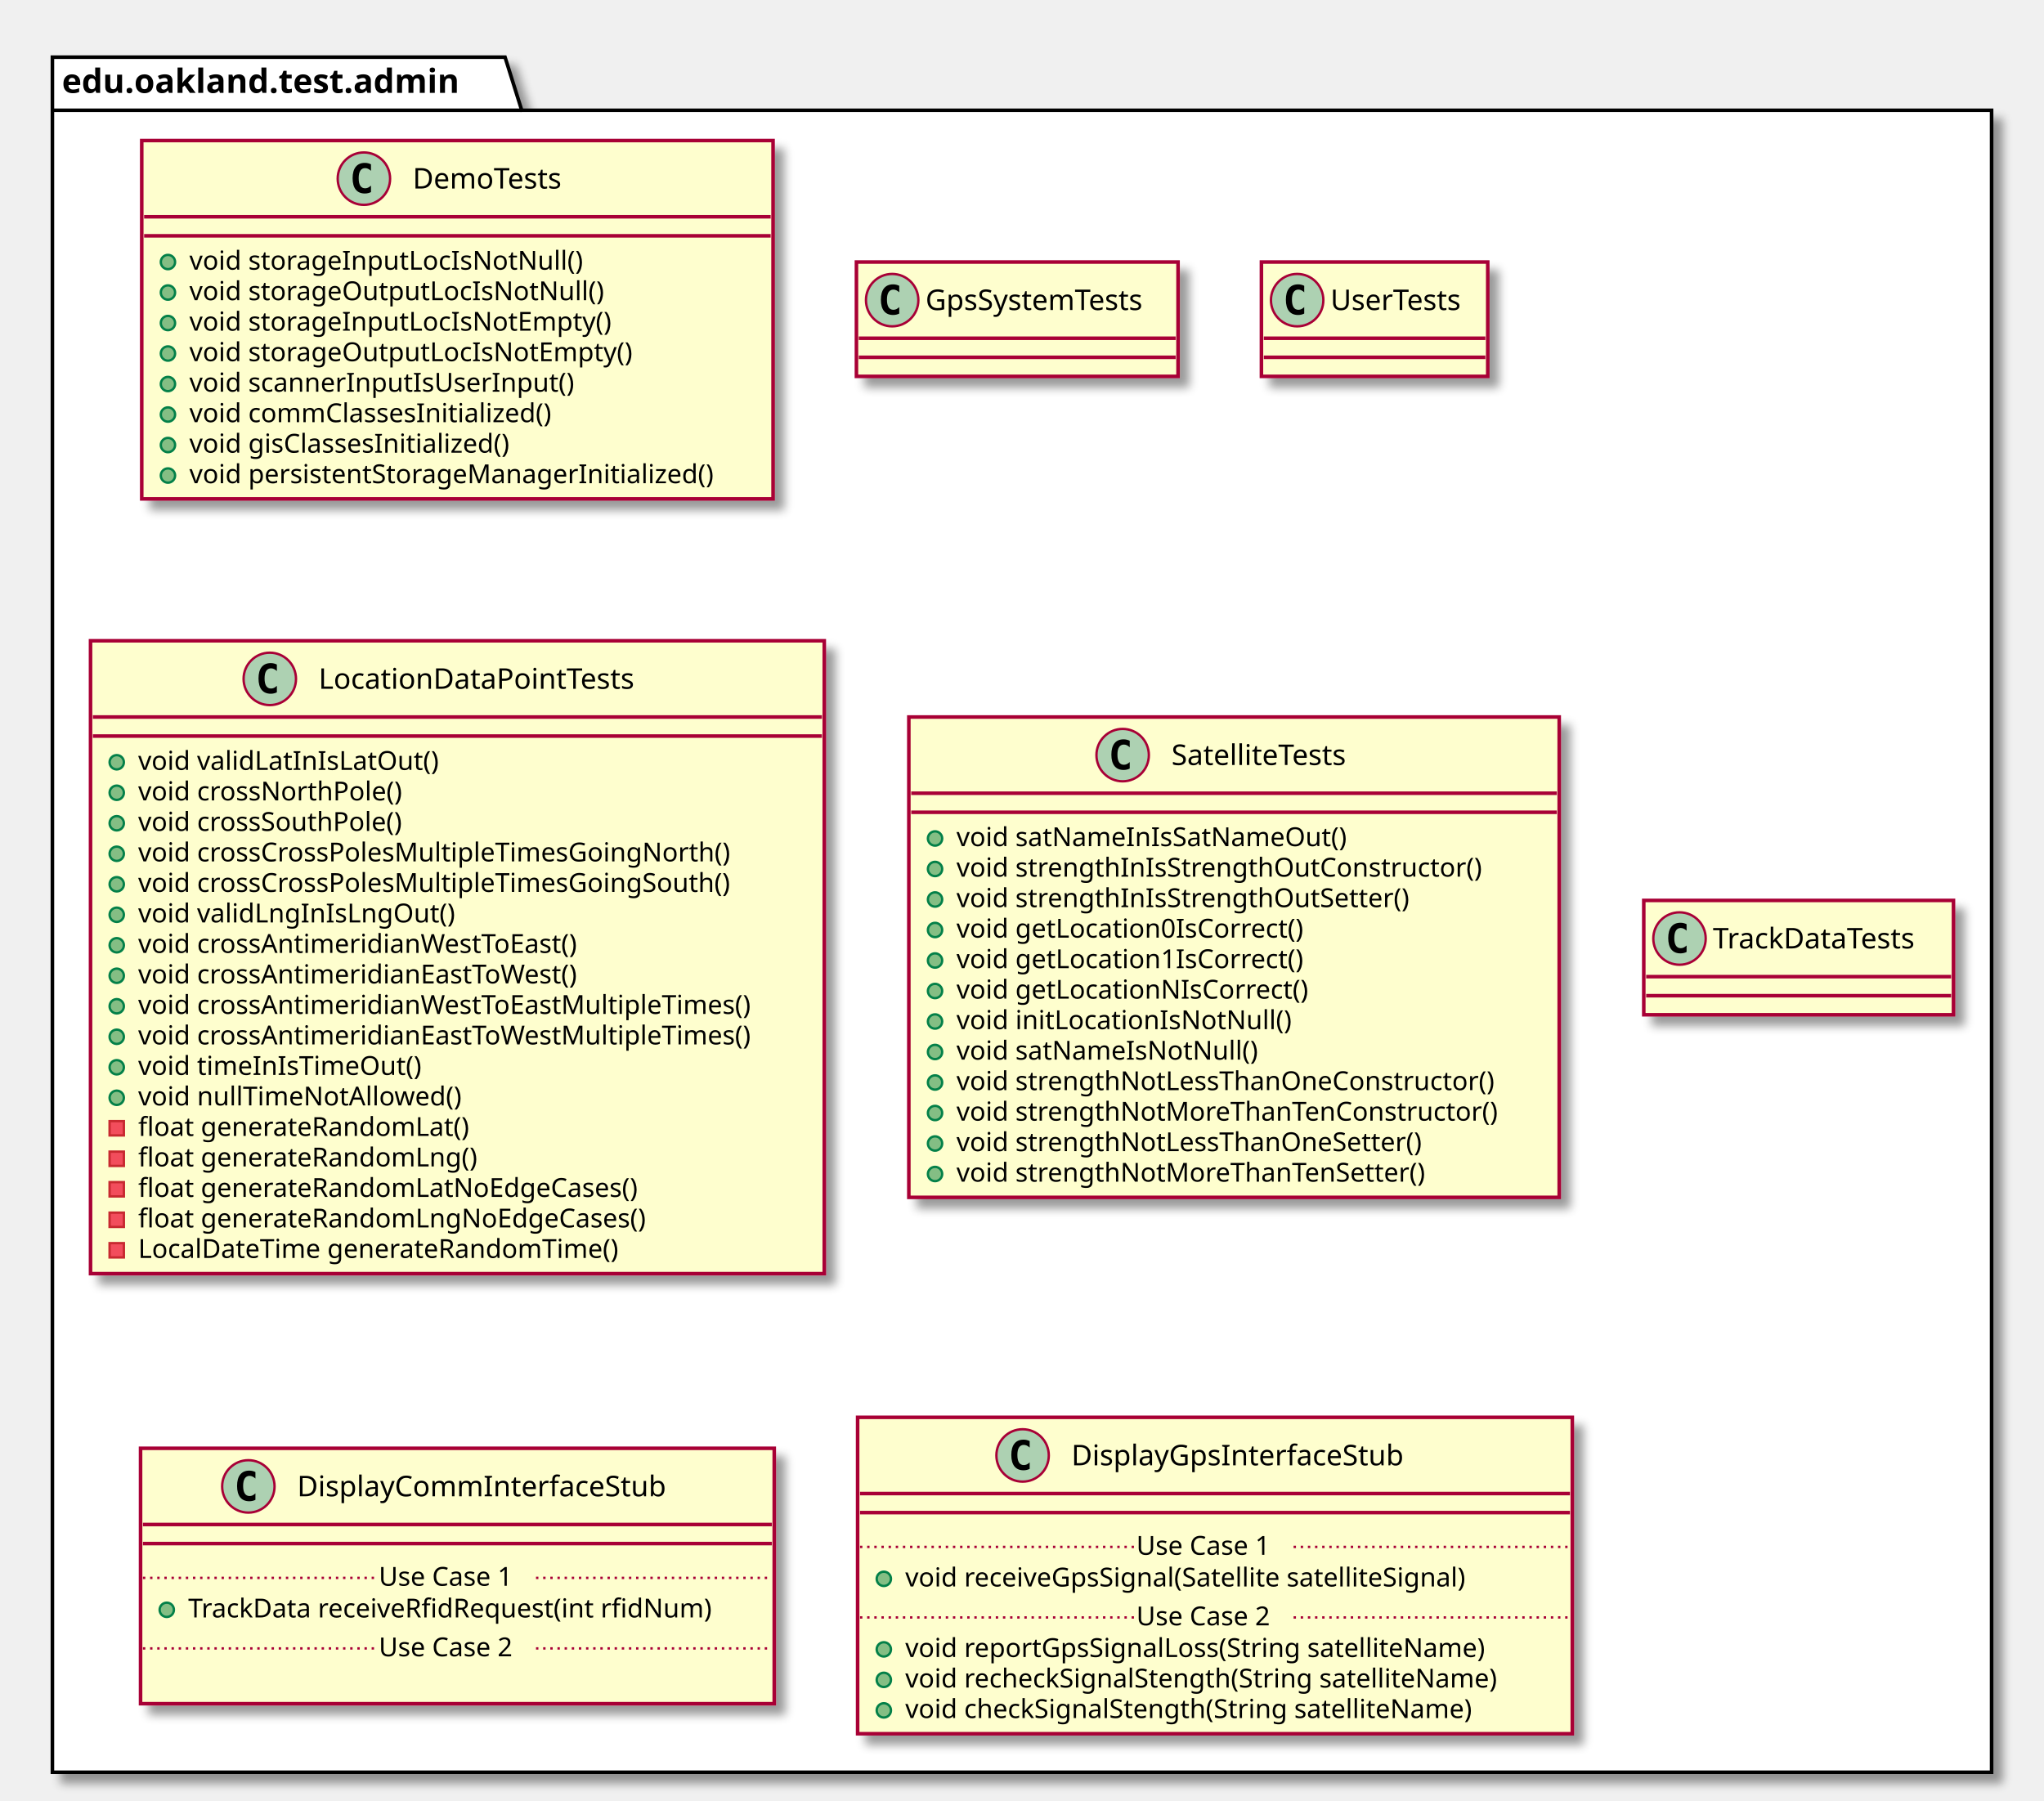
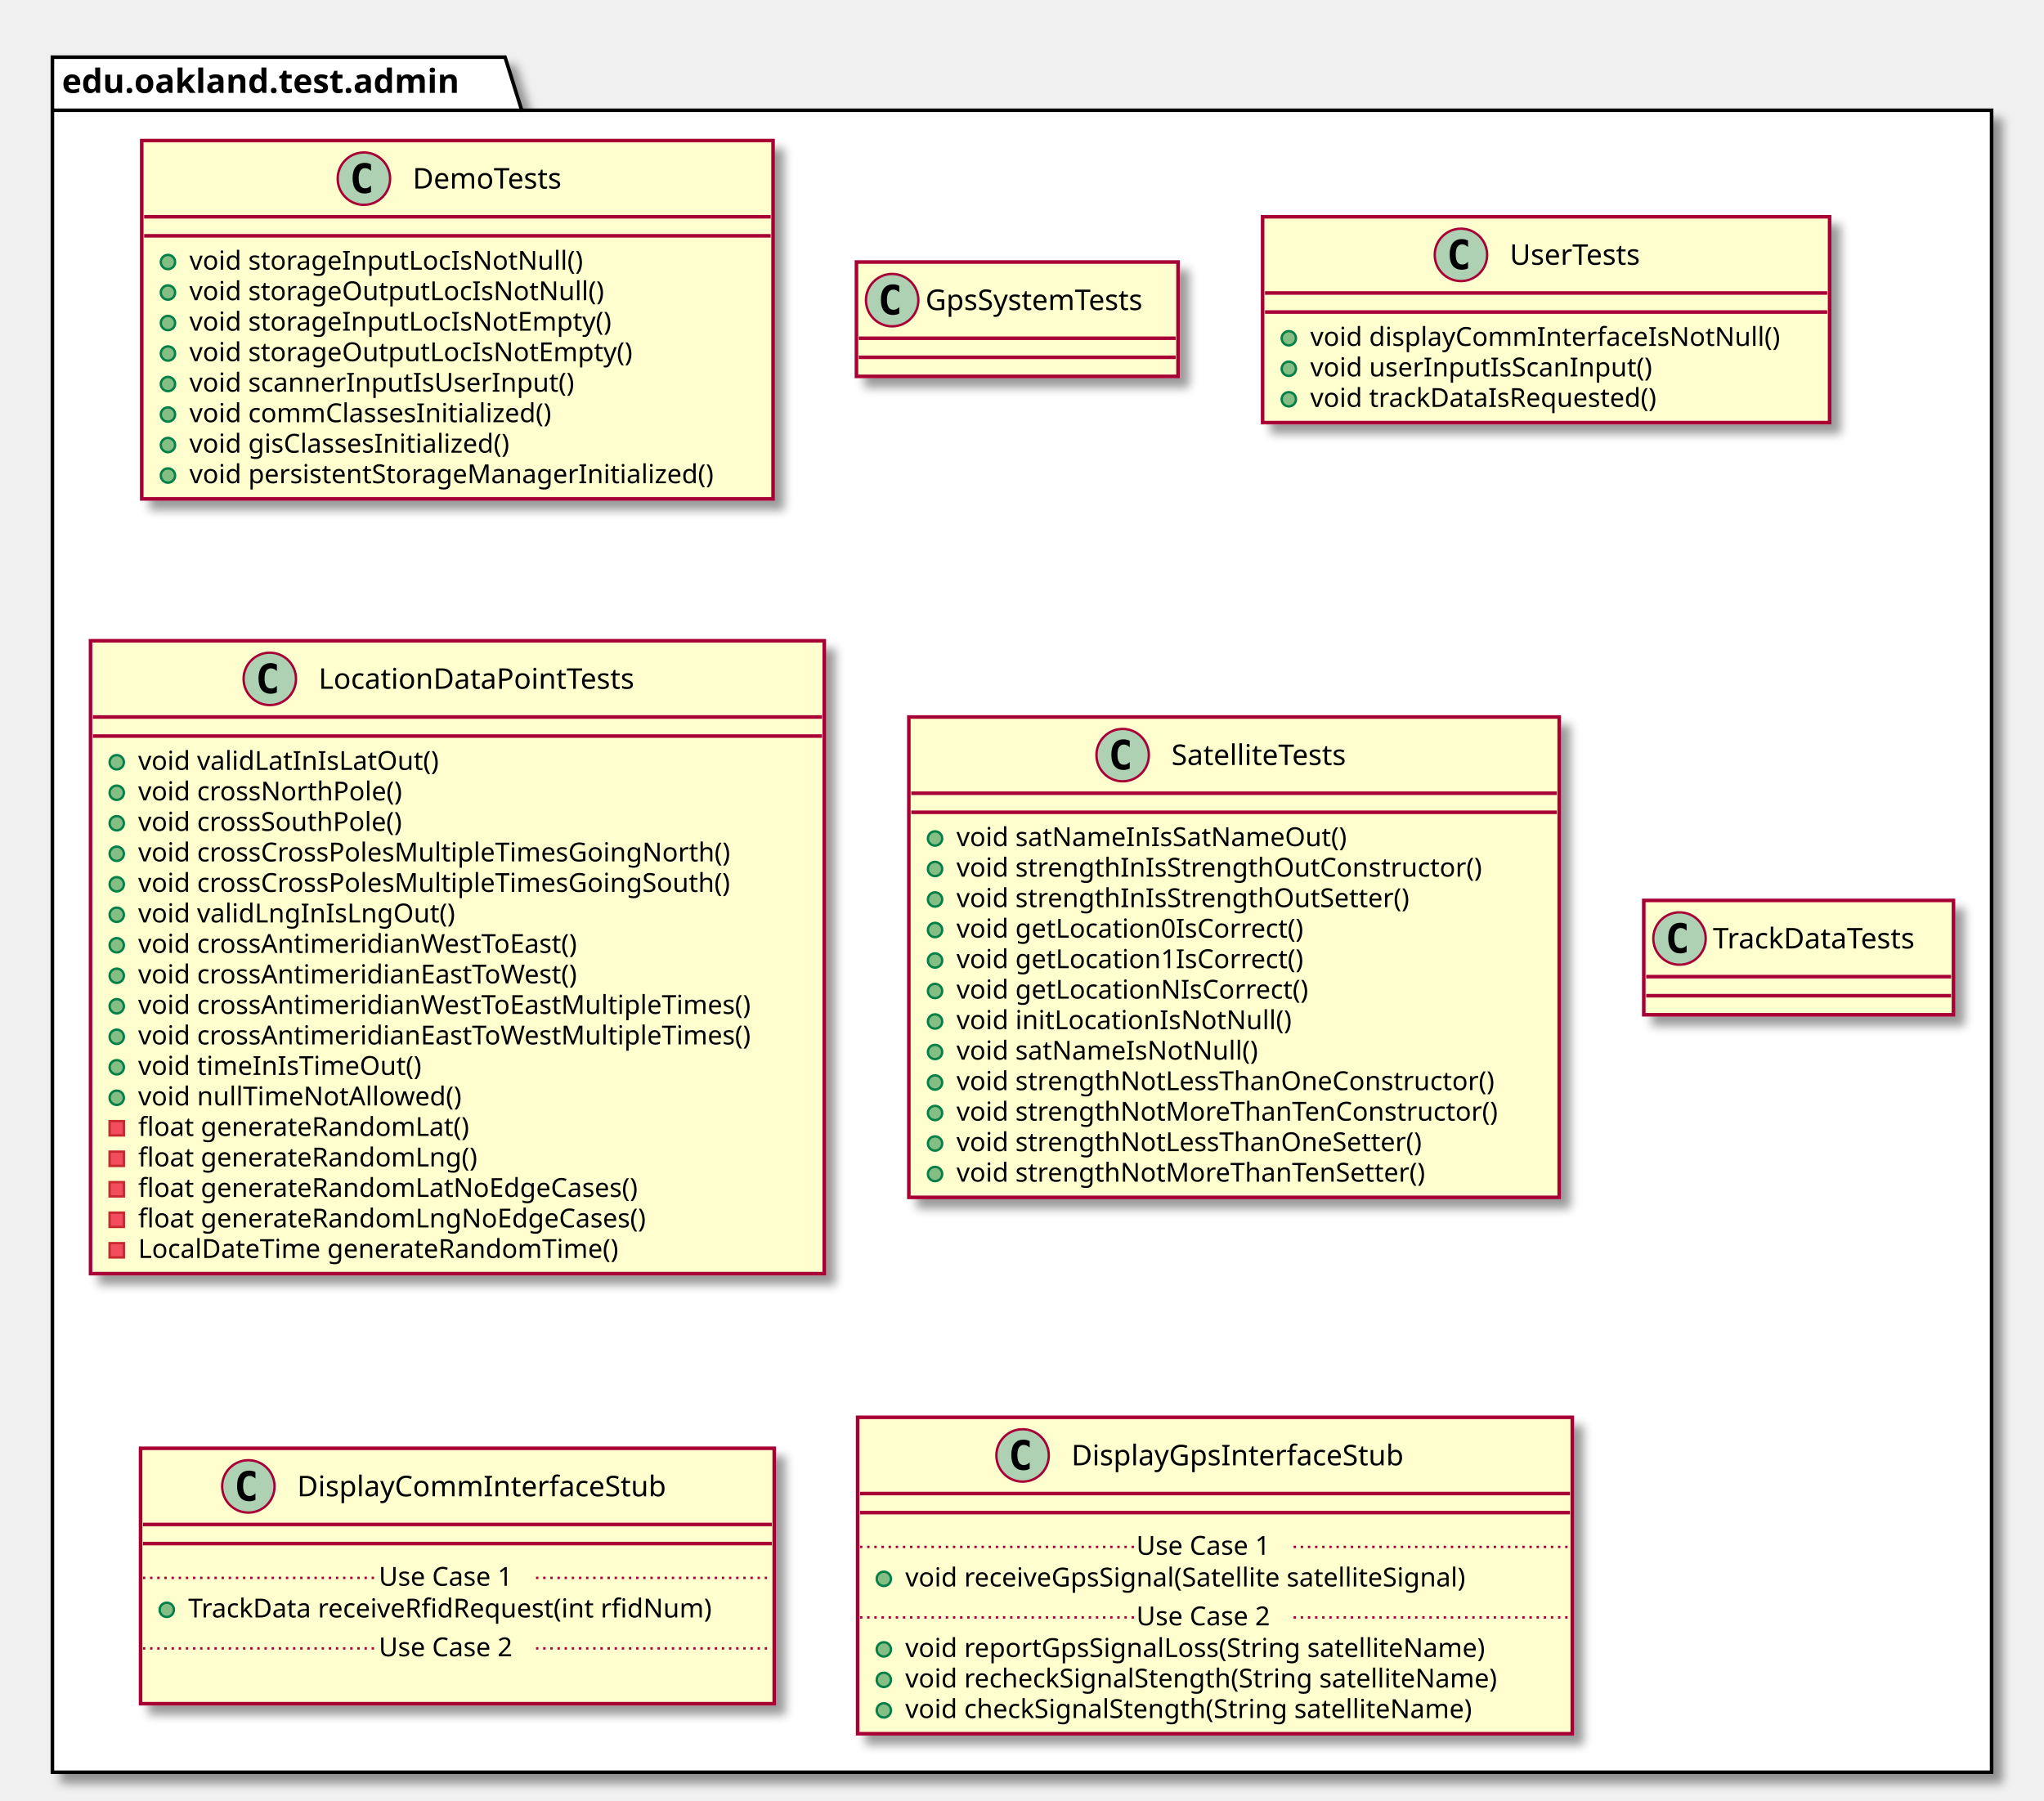
<svg xmlns="http://www.w3.org/2000/svg" contentScriptType="application/ecmascript" contentStyleType="text/css" height="756px" preserveAspectRatio="none" style="width:858px;height:756px;" version="1.1" viewBox="0 0 858 756" width="858px" zoomAndPan="magnify">
  <defs>
-     <filter height="300%" id="f1fs8yv5ivacue" width="300%" x="-1" y="-1">
+     <filter height="300%" id="fnltlnio8qq7o" width="300%" x="-1" y="-1">
      <feGaussianBlur result="blurOut" stdDeviation="2.0" />
      <feColorMatrix in="blurOut" result="blurOut2" type="matrix" values="0 0 0 0 0 0 0 0 0 0 0 0 0 0 0 0 0 0 .4 0" />
      <feOffset dx="4.0" dy="4.0" in="blurOut2" result="blurOut3" />
      <feBlend in="SourceGraphic" in2="blurOut3" mode="normal" />
    </filter>
  </defs>
  <g>
-     <polygon fill="#FFFFFF" filter="url(#f1fs8yv5ivacue)" points="22,24,212,24,219,46.297,836,46.297,836,744,22,744,22,24" style="stroke: #000000; stroke-width: 1.5;" />
+     <polygon fill="#FFFFFF" filter="url(#fnltlnio8qq7o)" points="22,24,212,24,219,46.297,836,46.297,836,744,22,744,22,24" style="stroke: #000000; stroke-width: 1.5;" />
    <line style="stroke: #000000; stroke-width: 1.5;" x1="22" x2="219" y1="46.297" y2="46.297" />
    <text fill="#000000" font-family="sans-serif" font-size="14" font-weight="bold" lengthAdjust="spacingAndGlyphs" textLength="184" x="26" y="38.995">edu.oakland.test.admin</text>
-     <rect fill="#FEFECE" filter="url(#f1fs8yv5ivacue)" height="150.438" id="DemoTests" style="stroke: #A80036; stroke-width: 1.5;" width="265" x="59.5" y="59" />
+     <rect fill="#FEFECE" filter="url(#fnltlnio8qq7o)" height="150.438" id="DemoTests" style="stroke: #A80036; stroke-width: 1.5;" width="265" x="59.5" y="59" />
    <ellipse cx="152.75" cy="75" fill="#ADD1B2" rx="11" ry="11" style="stroke: #A80036; stroke-width: 1.0;" />
    <path d="M155.719,80.641 Q155.141,80.938 154.5,81.078 Q153.859,81.234 153.156,81.234 Q150.656,81.234 149.328,79.594 Q148.016,77.938 148.016,74.812 Q148.016,71.688 149.328,70.031 Q150.656,68.375 153.156,68.375 Q153.859,68.375 154.5,68.531 Q155.156,68.688 155.719,68.984 L155.719,71.703 Q155.094,71.125 154.5,70.859 Q153.906,70.578 153.281,70.578 Q151.938,70.578 151.25,71.656 Q150.562,72.719 150.562,74.812 Q150.562,76.906 151.25,77.984 Q151.938,79.047 153.281,79.047 Q153.906,79.047 154.5,78.781 Q155.094,78.5 155.719,77.922 L155.719,80.641 Z " />
    <text fill="#000000" font-family="sans-serif" font-size="12" lengthAdjust="spacingAndGlyphs" textLength="70" x="173.25" y="79.154">DemoTests</text>
    <line style="stroke: #A80036; stroke-width: 1.5;" x1="60.5" x2="323.5" y1="91" y2="91" />
    <line style="stroke: #A80036; stroke-width: 1.5;" x1="60.5" x2="323.5" y1="99" y2="99" />
    <ellipse cx="70.5" cy="110" fill="#84BE84" rx="3" ry="3" style="stroke: #038048; stroke-width: 1.0;" />
    <text fill="#000000" font-family="sans-serif" font-size="11" lengthAdjust="spacingAndGlyphs" textLength="176" x="79.5" y="113.21">void storageInputLocIsNotNull()</text>
    <ellipse cx="70.5" cy="122.805" fill="#84BE84" rx="3" ry="3" style="stroke: #038048; stroke-width: 1.0;" />
    <text fill="#000000" font-family="sans-serif" font-size="11" lengthAdjust="spacingAndGlyphs" textLength="186" x="79.5" y="126.015">void storageOutputLocIsNotNull()</text>
    <ellipse cx="70.5" cy="135.609" fill="#84BE84" rx="3" ry="3" style="stroke: #038048; stroke-width: 1.0;" />
    <text fill="#000000" font-family="sans-serif" font-size="11" lengthAdjust="spacingAndGlyphs" textLength="190" x="79.5" y="138.82">void storageInputLocIsNotEmpty()</text>
    <ellipse cx="70.5" cy="148.414" fill="#84BE84" rx="3" ry="3" style="stroke: #038048; stroke-width: 1.0;" />
    <text fill="#000000" font-family="sans-serif" font-size="11" lengthAdjust="spacingAndGlyphs" textLength="200" x="79.5" y="151.625">void storageOutputLocIsNotEmpty()</text>
    <ellipse cx="70.5" cy="161.219" fill="#84BE84" rx="3" ry="3" style="stroke: #038048; stroke-width: 1.0;" />
    <text fill="#000000" font-family="sans-serif" font-size="11" lengthAdjust="spacingAndGlyphs" textLength="174" x="79.5" y="164.429">void scannerInputIsUserInput()</text>
    <ellipse cx="70.5" cy="174.023" fill="#84BE84" rx="3" ry="3" style="stroke: #038048; stroke-width: 1.0;" />
    <text fill="#000000" font-family="sans-serif" font-size="11" lengthAdjust="spacingAndGlyphs" textLength="168" x="79.5" y="177.234">void commClassesInitialized()</text>
    <ellipse cx="70.5" cy="186.828" fill="#84BE84" rx="3" ry="3" style="stroke: #038048; stroke-width: 1.0;" />
    <text fill="#000000" font-family="sans-serif" font-size="11" lengthAdjust="spacingAndGlyphs" textLength="150" x="79.5" y="190.039">void gisClassesInitialized()</text>
    <ellipse cx="70.5" cy="199.633" fill="#84BE84" rx="3" ry="3" style="stroke: #038048; stroke-width: 1.0;" />
    <text fill="#000000" font-family="sans-serif" font-size="11" lengthAdjust="spacingAndGlyphs" textLength="239" x="79.5" y="202.843">void persistentStorageManagerInitialized()</text>
-     <rect fill="#FEFECE" filter="url(#f1fs8yv5ivacue)" height="48" id="GpsSystemTests" style="stroke: #A80036; stroke-width: 1.5;" width="135" x="359.5" y="110" />
+     <rect fill="#FEFECE" filter="url(#fnltlnio8qq7o)" height="48" id="GpsSystemTests" style="stroke: #A80036; stroke-width: 1.5;" width="135" x="359.5" y="110" />
    <ellipse cx="374.5" cy="126" fill="#ADD1B2" rx="11" ry="11" style="stroke: #A80036; stroke-width: 1.0;" />
    <path d="M377.469,131.641 Q376.891,131.938 376.25,132.078 Q375.609,132.234 374.906,132.234 Q372.406,132.234 371.078,130.594 Q369.766,128.938 369.766,125.812 Q369.766,122.688 371.078,121.031 Q372.406,119.375 374.906,119.375 Q375.609,119.375 376.25,119.531 Q376.906,119.688 377.469,119.984 L377.469,122.703 Q376.844,122.125 376.25,121.859 Q375.656,121.578 375.031,121.578 Q373.688,121.578 373,122.656 Q372.312,123.719 372.312,125.812 Q372.312,127.906 373,128.984 Q373.688,130.047 375.031,130.047 Q375.656,130.047 376.25,129.781 Q376.844,129.5 377.469,128.922 L377.469,131.641 Z " />
    <text fill="#000000" font-family="sans-serif" font-size="12" lengthAdjust="spacingAndGlyphs" textLength="103" x="388.5" y="130.154">GpsSystemTests</text>
    <line style="stroke: #A80036; stroke-width: 1.5;" x1="360.5" x2="493.5" y1="142" y2="142" />
    <line style="stroke: #A80036; stroke-width: 1.5;" x1="360.5" x2="493.5" y1="150" y2="150" />
-     <rect fill="#FEFECE" filter="url(#f1fs8yv5ivacue)" height="48" id="UserTests" style="stroke: #A80036; stroke-width: 1.5;" width="95" x="529.5" y="110" />
-     <ellipse cx="544.5" cy="126" fill="#ADD1B2" rx="11" ry="11" style="stroke: #A80036; stroke-width: 1.0;" />
-     <path d="M547.469,131.641 Q546.891,131.938 546.25,132.078 Q545.609,132.234 544.906,132.234 Q542.406,132.234 541.078,130.594 Q539.766,128.938 539.766,125.812 Q539.766,122.688 541.078,121.031 Q542.406,119.375 544.906,119.375 Q545.609,119.375 546.25,119.531 Q546.906,119.688 547.469,119.984 L547.469,122.703 Q546.844,122.125 546.25,121.859 Q545.656,121.578 545.031,121.578 Q543.688,121.578 543,122.656 Q542.312,123.719 542.312,125.812 Q542.312,127.906 543,128.984 Q543.688,130.047 545.031,130.047 Q545.656,130.047 546.25,129.781 Q546.844,129.5 547.469,128.922 L547.469,131.641 Z " />
-     <text fill="#000000" font-family="sans-serif" font-size="12" lengthAdjust="spacingAndGlyphs" textLength="63" x="558.5" y="130.154">UserTests</text>
-     <line style="stroke: #A80036; stroke-width: 1.5;" x1="530.5" x2="623.5" y1="142" y2="142" />
-     <line style="stroke: #A80036; stroke-width: 1.5;" x1="530.5" x2="623.5" y1="150" y2="150" />
-     <rect fill="#FEFECE" filter="url(#f1fs8yv5ivacue)" height="265.68" id="LocationDataPointTests" style="stroke: #A80036; stroke-width: 1.5;" width="308" x="38" y="269" />
+     <rect fill="#FEFECE" filter="url(#fnltlnio8qq7o)" height="86.414" id="UserTests" style="stroke: #A80036; stroke-width: 1.5;" width="238" x="530" y="91" />
+     <ellipse cx="613.25" cy="107" fill="#ADD1B2" rx="11" ry="11" style="stroke: #A80036; stroke-width: 1.0;" />
+     <path d="M616.219,112.641 Q615.641,112.938 615,113.078 Q614.359,113.234 613.656,113.234 Q611.156,113.234 609.828,111.594 Q608.516,109.938 608.516,106.812 Q608.516,103.688 609.828,102.031 Q611.156,100.375 613.656,100.375 Q614.359,100.375 615,100.531 Q615.656,100.688 616.219,100.984 L616.219,103.703 Q615.594,103.125 615,102.859 Q614.406,102.578 613.781,102.578 Q612.438,102.578 611.75,103.656 Q611.062,104.719 611.062,106.812 Q611.062,108.906 611.75,109.984 Q612.438,111.047 613.781,111.047 Q614.406,111.047 615,110.781 Q615.594,110.5 616.219,109.922 L616.219,112.641 Z " />
+     <text fill="#000000" font-family="sans-serif" font-size="12" lengthAdjust="spacingAndGlyphs" textLength="63" x="633.75" y="111.154">UserTests</text>
+     <line style="stroke: #A80036; stroke-width: 1.5;" x1="531" x2="767" y1="123" y2="123" />
+     <line style="stroke: #A80036; stroke-width: 1.5;" x1="531" x2="767" y1="131" y2="131" />
+     <ellipse cx="541" cy="142" fill="#84BE84" rx="3" ry="3" style="stroke: #038048; stroke-width: 1.0;" />
+     <text fill="#000000" font-family="sans-serif" font-size="11" lengthAdjust="spacingAndGlyphs" textLength="212" x="550" y="145.21">void displayCommInterfaceIsNotNull()</text>
+     <ellipse cx="541" cy="154.805" fill="#84BE84" rx="3" ry="3" style="stroke: #038048; stroke-width: 1.0;" />
+     <text fill="#000000" font-family="sans-serif" font-size="11" lengthAdjust="spacingAndGlyphs" textLength="155" x="550" y="158.015">void userInputIsScanInput()</text>
+     <ellipse cx="541" cy="167.609" fill="#84BE84" rx="3" ry="3" style="stroke: #038048; stroke-width: 1.0;" />
+     <text fill="#000000" font-family="sans-serif" font-size="11" lengthAdjust="spacingAndGlyphs" textLength="159" x="550" y="170.82">void trackDataIsRequested()</text>
+     <rect fill="#FEFECE" filter="url(#fnltlnio8qq7o)" height="265.68" id="LocationDataPointTests" style="stroke: #A80036; stroke-width: 1.5;" width="308" x="38" y="269" />
    <ellipse cx="113.25" cy="285" fill="#ADD1B2" rx="11" ry="11" style="stroke: #A80036; stroke-width: 1.0;" />
    <path d="M116.219,290.641 Q115.641,290.938 115,291.078 Q114.359,291.234 113.656,291.234 Q111.156,291.234 109.828,289.594 Q108.516,287.938 108.516,284.812 Q108.516,281.688 109.828,280.031 Q111.156,278.375 113.656,278.375 Q114.359,278.375 115,278.531 Q115.656,278.688 116.219,278.984 L116.219,281.703 Q115.594,281.125 115,280.859 Q114.406,280.578 113.781,280.578 Q112.438,280.578 111.75,281.656 Q111.062,282.719 111.062,284.812 Q111.062,286.906 111.75,287.984 Q112.438,289.047 113.781,289.047 Q114.406,289.047 115,288.781 Q115.594,288.5 116.219,287.922 L116.219,290.641 Z " />
    <text fill="#000000" font-family="sans-serif" font-size="12" lengthAdjust="spacingAndGlyphs" textLength="149" x="133.75" y="289.154">LocationDataPointTests</text>
    <line style="stroke: #A80036; stroke-width: 1.5;" x1="39" x2="345" y1="301" y2="301" />
    <line style="stroke: #A80036; stroke-width: 1.5;" x1="39" x2="345" y1="309" y2="309" />
    <ellipse cx="49" cy="320" fill="#84BE84" rx="3" ry="3" style="stroke: #038048; stroke-width: 1.0;" />
    <text fill="#000000" font-family="sans-serif" font-size="11" lengthAdjust="spacingAndGlyphs" textLength="135" x="58" y="323.21">void validLatInIsLatOut()</text>
    <ellipse cx="49" cy="332.805" fill="#84BE84" rx="3" ry="3" style="stroke: #038048; stroke-width: 1.0;" />
    <text fill="#000000" font-family="sans-serif" font-size="11" lengthAdjust="spacingAndGlyphs" textLength="122" x="58" y="336.015">void crossNorthPole()</text>
    <ellipse cx="49" cy="345.609" fill="#84BE84" rx="3" ry="3" style="stroke: #038048; stroke-width: 1.0;" />
    <text fill="#000000" font-family="sans-serif" font-size="11" lengthAdjust="spacingAndGlyphs" textLength="124" x="58" y="348.82">void crossSouthPole()</text>
    <ellipse cx="49" cy="358.414" fill="#84BE84" rx="3" ry="3" style="stroke: #038048; stroke-width: 1.0;" />
    <text fill="#000000" font-family="sans-serif" font-size="11" lengthAdjust="spacingAndGlyphs" textLength="274" x="58" y="361.625">void crossCrossPolesMultipleTimesGoingNorth()</text>
    <ellipse cx="49" cy="371.219" fill="#84BE84" rx="3" ry="3" style="stroke: #038048; stroke-width: 1.0;" />
    <text fill="#000000" font-family="sans-serif" font-size="11" lengthAdjust="spacingAndGlyphs" textLength="276" x="58" y="374.429">void crossCrossPolesMultipleTimesGoingSouth()</text>
    <ellipse cx="49" cy="384.023" fill="#84BE84" rx="3" ry="3" style="stroke: #038048; stroke-width: 1.0;" />
    <text fill="#000000" font-family="sans-serif" font-size="11" lengthAdjust="spacingAndGlyphs" textLength="141" x="58" y="387.234">void validLngInIsLngOut()</text>
    <ellipse cx="49" cy="396.828" fill="#84BE84" rx="3" ry="3" style="stroke: #038048; stroke-width: 1.0;" />
    <text fill="#000000" font-family="sans-serif" font-size="11" lengthAdjust="spacingAndGlyphs" textLength="204" x="58" y="400.039">void crossAntimeridianWestToEast()</text>
    <ellipse cx="49" cy="409.633" fill="#84BE84" rx="3" ry="3" style="stroke: #038048; stroke-width: 1.0;" />
    <text fill="#000000" font-family="sans-serif" font-size="11" lengthAdjust="spacingAndGlyphs" textLength="204" x="58" y="412.843">void crossAntimeridianEastToWest()</text>
    <ellipse cx="49" cy="422.438" fill="#84BE84" rx="3" ry="3" style="stroke: #038048; stroke-width: 1.0;" />
    <text fill="#000000" font-family="sans-serif" font-size="11" lengthAdjust="spacingAndGlyphs" textLength="282" x="58" y="425.648">void crossAntimeridianWestToEastMultipleTimes()</text>
    <ellipse cx="49" cy="435.242" fill="#84BE84" rx="3" ry="3" style="stroke: #038048; stroke-width: 1.0;" />
    <text fill="#000000" font-family="sans-serif" font-size="11" lengthAdjust="spacingAndGlyphs" textLength="282" x="58" y="438.453">void crossAntimeridianEastToWestMultipleTimes()</text>
    <ellipse cx="49" cy="448.047" fill="#84BE84" rx="3" ry="3" style="stroke: #038048; stroke-width: 1.0;" />
    <text fill="#000000" font-family="sans-serif" font-size="11" lengthAdjust="spacingAndGlyphs" textLength="128" x="58" y="451.257">void timeInIsTimeOut()</text>
    <ellipse cx="49" cy="460.852" fill="#84BE84" rx="3" ry="3" style="stroke: #038048; stroke-width: 1.0;" />
    <text fill="#000000" font-family="sans-serif" font-size="11" lengthAdjust="spacingAndGlyphs" textLength="145" x="58" y="464.062">void nullTimeNotAllowed()</text>
    <rect fill="#F24D5C" height="6" style="stroke: #C82930; stroke-width: 1.0;" width="6" x="46" y="470.656" />
    <text fill="#000000" font-family="sans-serif" font-size="11" lengthAdjust="spacingAndGlyphs" textLength="151" x="58" y="476.867">float generateRandomLat()</text>
    <rect fill="#F24D5C" height="6" style="stroke: #C82930; stroke-width: 1.0;" width="6" x="46" y="483.461" />
    <text fill="#000000" font-family="sans-serif" font-size="11" lengthAdjust="spacingAndGlyphs" textLength="154" x="58" y="489.671">float generateRandomLng()</text>
    <rect fill="#F24D5C" height="6" style="stroke: #C82930; stroke-width: 1.0;" width="6" x="46" y="496.266" />
    <text fill="#000000" font-family="sans-serif" font-size="11" lengthAdjust="spacingAndGlyphs" textLength="230" x="58" y="502.476">float generateRandomLatNoEdgeCases()</text>
    <rect fill="#F24D5C" height="6" style="stroke: #C82930; stroke-width: 1.0;" width="6" x="46" y="509.07" />
    <text fill="#000000" font-family="sans-serif" font-size="11" lengthAdjust="spacingAndGlyphs" textLength="233" x="58" y="515.281">float generateRandomLngNoEdgeCases()</text>
    <rect fill="#F24D5C" height="6" style="stroke: #C82930; stroke-width: 1.0;" width="6" x="46" y="521.875" />
    <text fill="#000000" font-family="sans-serif" font-size="11" lengthAdjust="spacingAndGlyphs" textLength="220" x="58" y="528.085">LocalDateTime generateRandomTime()</text>
-     <rect fill="#FEFECE" filter="url(#f1fs8yv5ivacue)" height="201.656" id="SatelliteTests" style="stroke: #A80036; stroke-width: 1.5;" width="273" x="381.5" y="301" />
+     <rect fill="#FEFECE" filter="url(#fnltlnio8qq7o)" height="201.656" id="SatelliteTests" style="stroke: #A80036; stroke-width: 1.5;" width="273" x="381.5" y="301" />
    <ellipse cx="471.25" cy="317" fill="#ADD1B2" rx="11" ry="11" style="stroke: #A80036; stroke-width: 1.0;" />
    <path d="M474.219,322.641 Q473.641,322.938 473,323.078 Q472.359,323.234 471.656,323.234 Q469.156,323.234 467.828,321.594 Q466.516,319.938 466.516,316.812 Q466.516,313.688 467.828,312.031 Q469.156,310.375 471.656,310.375 Q472.359,310.375 473,310.531 Q473.656,310.688 474.219,310.984 L474.219,313.703 Q473.594,313.125 473,312.859 Q472.406,312.578 471.781,312.578 Q470.438,312.578 469.75,313.656 Q469.062,314.719 469.062,316.812 Q469.062,318.906 469.75,319.984 Q470.438,321.047 471.781,321.047 Q472.406,321.047 473,320.781 Q473.594,320.5 474.219,319.922 L474.219,322.641 Z " />
    <text fill="#000000" font-family="sans-serif" font-size="12" lengthAdjust="spacingAndGlyphs" textLength="85" x="491.75" y="321.154">SatelliteTests</text>
    <line style="stroke: #A80036; stroke-width: 1.5;" x1="382.5" x2="653.5" y1="333" y2="333" />
    <line style="stroke: #A80036; stroke-width: 1.5;" x1="382.5" x2="653.5" y1="341" y2="341" />
    <ellipse cx="392.5" cy="352" fill="#84BE84" rx="3" ry="3" style="stroke: #038048; stroke-width: 1.0;" />
    <text fill="#000000" font-family="sans-serif" font-size="11" lengthAdjust="spacingAndGlyphs" textLength="178" x="401.5" y="355.21">void satNameInIsSatNameOut()</text>
    <ellipse cx="392.5" cy="364.805" fill="#84BE84" rx="3" ry="3" style="stroke: #038048; stroke-width: 1.0;" />
    <text fill="#000000" font-family="sans-serif" font-size="11" lengthAdjust="spacingAndGlyphs" textLength="239" x="401.5" y="368.015">void strengthInIsStrengthOutConstructor()</text>
    <ellipse cx="392.5" cy="377.609" fill="#84BE84" rx="3" ry="3" style="stroke: #038048; stroke-width: 1.0;" />
    <text fill="#000000" font-family="sans-serif" font-size="11" lengthAdjust="spacingAndGlyphs" textLength="207" x="401.5" y="380.82">void strengthInIsStrengthOutSetter()</text>
    <ellipse cx="392.5" cy="390.414" fill="#84BE84" rx="3" ry="3" style="stroke: #038048; stroke-width: 1.0;" />
    <text fill="#000000" font-family="sans-serif" font-size="11" lengthAdjust="spacingAndGlyphs" textLength="159" x="401.5" y="393.625">void getLocation0IsCorrect()</text>
    <ellipse cx="392.5" cy="403.219" fill="#84BE84" rx="3" ry="3" style="stroke: #038048; stroke-width: 1.0;" />
    <text fill="#000000" font-family="sans-serif" font-size="11" lengthAdjust="spacingAndGlyphs" textLength="159" x="401.5" y="406.429">void getLocation1IsCorrect()</text>
    <ellipse cx="392.5" cy="416.023" fill="#84BE84" rx="3" ry="3" style="stroke: #038048; stroke-width: 1.0;" />
    <text fill="#000000" font-family="sans-serif" font-size="11" lengthAdjust="spacingAndGlyphs" textLength="160" x="401.5" y="419.234">void getLocationNIsCorrect()</text>
    <ellipse cx="392.5" cy="428.828" fill="#84BE84" rx="3" ry="3" style="stroke: #038048; stroke-width: 1.0;" />
    <text fill="#000000" font-family="sans-serif" font-size="11" lengthAdjust="spacingAndGlyphs" textLength="149" x="401.5" y="432.039">void initLocationIsNotNull()</text>
    <ellipse cx="392.5" cy="441.633" fill="#84BE84" rx="3" ry="3" style="stroke: #038048; stroke-width: 1.0;" />
    <text fill="#000000" font-family="sans-serif" font-size="11" lengthAdjust="spacingAndGlyphs" textLength="136" x="401.5" y="444.843">void satNameIsNotNull()</text>
    <ellipse cx="392.5" cy="454.438" fill="#84BE84" rx="3" ry="3" style="stroke: #038048; stroke-width: 1.0;" />
    <text fill="#000000" font-family="sans-serif" font-size="11" lengthAdjust="spacingAndGlyphs" textLength="247" x="401.5" y="457.648">void strengthNotLessThanOneConstructor()</text>
    <ellipse cx="392.5" cy="467.242" fill="#84BE84" rx="3" ry="3" style="stroke: #038048; stroke-width: 1.0;" />
    <text fill="#000000" font-family="sans-serif" font-size="11" lengthAdjust="spacingAndGlyphs" textLength="246" x="401.5" y="470.453">void strengthNotMoreThanTenConstructor()</text>
    <ellipse cx="392.5" cy="480.047" fill="#84BE84" rx="3" ry="3" style="stroke: #038048; stroke-width: 1.0;" />
    <text fill="#000000" font-family="sans-serif" font-size="11" lengthAdjust="spacingAndGlyphs" textLength="215" x="401.5" y="483.257">void strengthNotLessThanOneSetter()</text>
    <ellipse cx="392.5" cy="492.852" fill="#84BE84" rx="3" ry="3" style="stroke: #038048; stroke-width: 1.0;" />
    <text fill="#000000" font-family="sans-serif" font-size="11" lengthAdjust="spacingAndGlyphs" textLength="214" x="401.5" y="496.062">void strengthNotMoreThanTenSetter()</text>
-     <rect fill="#FEFECE" filter="url(#f1fs8yv5ivacue)" height="48" id="TrackDataTests" style="stroke: #A80036; stroke-width: 1.5;" width="130" x="690" y="378" />
+     <rect fill="#FEFECE" filter="url(#fnltlnio8qq7o)" height="48" id="TrackDataTests" style="stroke: #A80036; stroke-width: 1.5;" width="130" x="690" y="378" />
    <ellipse cx="705" cy="394" fill="#ADD1B2" rx="11" ry="11" style="stroke: #A80036; stroke-width: 1.0;" />
    <path d="M707.969,399.641 Q707.391,399.938 706.75,400.078 Q706.109,400.234 705.406,400.234 Q702.906,400.234 701.578,398.594 Q700.266,396.938 700.266,393.812 Q700.266,390.688 701.578,389.031 Q702.906,387.375 705.406,387.375 Q706.109,387.375 706.75,387.531 Q707.406,387.688 707.969,387.984 L707.969,390.703 Q707.344,390.125 706.75,389.859 Q706.156,389.578 705.531,389.578 Q704.188,389.578 703.5,390.656 Q702.812,391.719 702.812,393.812 Q702.812,395.906 703.5,396.984 Q704.188,398.047 705.531,398.047 Q706.156,398.047 706.75,397.781 Q707.344,397.5 707.969,396.922 L707.969,399.641 Z " />
    <text fill="#000000" font-family="sans-serif" font-size="12" lengthAdjust="spacingAndGlyphs" textLength="98" x="719" y="398.154">TrackDataTests</text>
    <line style="stroke: #A80036; stroke-width: 1.5;" x1="691" x2="819" y1="410" y2="410" />
    <line style="stroke: #A80036; stroke-width: 1.5;" x1="691" x2="819" y1="418" y2="418" />
-     <rect fill="#FEFECE" filter="url(#f1fs8yv5ivacue)" height="107.219" id="DisplayCommInterfaceStub" style="stroke: #A80036; stroke-width: 1.5;" width="266" x="59" y="608" />
+     <rect fill="#FEFECE" filter="url(#fnltlnio8qq7o)" height="107.219" id="DisplayCommInterfaceStub" style="stroke: #A80036; stroke-width: 1.5;" width="266" x="59" y="608" />
    <ellipse cx="104.25" cy="624" fill="#ADD1B2" rx="11" ry="11" style="stroke: #A80036; stroke-width: 1.0;" />
    <path d="M107.219,629.641 Q106.641,629.938 106,630.078 Q105.359,630.234 104.656,630.234 Q102.156,630.234 100.828,628.594 Q99.516,626.938 99.516,623.812 Q99.516,620.688 100.828,619.031 Q102.156,617.375 104.656,617.375 Q105.359,617.375 106,617.531 Q106.656,617.688 107.219,617.984 L107.219,620.703 Q106.594,620.125 106,619.859 Q105.406,619.578 104.781,619.578 Q103.438,619.578 102.75,620.656 Q102.062,621.719 102.062,623.812 Q102.062,625.906 102.75,626.984 Q103.438,628.047 104.781,628.047 Q105.406,628.047 106,627.781 Q106.594,627.5 107.219,626.922 L107.219,629.641 Z " />
    <text fill="#000000" font-family="sans-serif" font-size="12" lengthAdjust="spacingAndGlyphs" textLength="167" x="124.75" y="628.154">DisplayCommInterfaceStub</text>
    <line style="stroke: #A80036; stroke-width: 1.5;" x1="60" x2="324" y1="640" y2="640" />
    <line style="stroke: #A80036; stroke-width: 1.5;" x1="60" x2="324" y1="648" y2="648" />
    <ellipse cx="70" cy="675.805" fill="#84BE84" rx="3" ry="3" style="stroke: #038048; stroke-width: 1.0;" />
    <text fill="#000000" font-family="sans-serif" font-size="11" lengthAdjust="spacingAndGlyphs" textLength="240" x="79" y="679.015">TrackData receiveRfidRequest(int rfidNum)</text>
    <line style="stroke: #A80036; stroke-width: 1.0; stroke-dasharray: 1.0,2.0;" x1="60" x2="159" y1="662.402" y2="662.402" />
    <text fill="#000000" font-family="sans-serif" font-size="11" lengthAdjust="spacingAndGlyphs" textLength="66" x="159" y="665.71">Use Case 1</text>
    <line style="stroke: #A80036; stroke-width: 1.0; stroke-dasharray: 1.0,2.0;" x1="225" x2="324" y1="662.402" y2="662.402" />
    <text fill="#000000" font-family="sans-serif" font-size="11" lengthAdjust="spacingAndGlyphs" textLength="0" x="69" y="708.625" />
    <line style="stroke: #A80036; stroke-width: 1.0; stroke-dasharray: 1.0,2.0;" x1="60" x2="159" y1="692.012" y2="692.012" />
    <text fill="#000000" font-family="sans-serif" font-size="11" lengthAdjust="spacingAndGlyphs" textLength="66" x="159" y="695.32">Use Case 2</text>
    <line style="stroke: #A80036; stroke-width: 1.0; stroke-dasharray: 1.0,2.0;" x1="225" x2="324" y1="692.012" y2="692.012" />
-     <rect fill="#FEFECE" filter="url(#f1fs8yv5ivacue)" height="132.828" id="DisplayGpsInterfaceStub" style="stroke: #A80036; stroke-width: 1.5;" width="300" x="360" y="595" />
+     <rect fill="#FEFECE" filter="url(#fnltlnio8qq7o)" height="132.828" id="DisplayGpsInterfaceStub" style="stroke: #A80036; stroke-width: 1.5;" width="300" x="360" y="595" />
    <ellipse cx="429.25" cy="611" fill="#ADD1B2" rx="11" ry="11" style="stroke: #A80036; stroke-width: 1.0;" />
    <path d="M432.219,616.641 Q431.641,616.938 431,617.078 Q430.359,617.234 429.656,617.234 Q427.156,617.234 425.828,615.594 Q424.516,613.938 424.516,610.812 Q424.516,607.688 425.828,606.031 Q427.156,604.375 429.656,604.375 Q430.359,604.375 431,604.531 Q431.656,604.688 432.219,604.984 L432.219,607.703 Q431.594,607.125 431,606.859 Q430.406,606.578 429.781,606.578 Q428.438,606.578 427.75,607.656 Q427.062,608.719 427.062,610.812 Q427.062,612.906 427.75,613.984 Q428.438,615.047 429.781,615.047 Q430.406,615.047 431,614.781 Q431.594,614.5 432.219,613.922 L432.219,616.641 Z " />
    <text fill="#000000" font-family="sans-serif" font-size="12" lengthAdjust="spacingAndGlyphs" textLength="153" x="449.75" y="615.154">DisplayGpsInterfaceStub</text>
    <line style="stroke: #A80036; stroke-width: 1.5;" x1="361" x2="659" y1="627" y2="627" />
    <line style="stroke: #A80036; stroke-width: 1.5;" x1="361" x2="659" y1="635" y2="635" />
    <ellipse cx="371" cy="662.805" fill="#84BE84" rx="3" ry="3" style="stroke: #038048; stroke-width: 1.0;" />
    <text fill="#000000" font-family="sans-serif" font-size="11" lengthAdjust="spacingAndGlyphs" textLength="264" x="380" y="666.015">void receiveGpsSignal(Satellite satelliteSignal)</text>
    <line style="stroke: #A80036; stroke-width: 1.0; stroke-dasharray: 1.0,2.0;" x1="361" x2="477" y1="649.402" y2="649.402" />
    <text fill="#000000" font-family="sans-serif" font-size="11" lengthAdjust="spacingAndGlyphs" textLength="66" x="477" y="652.71">Use Case 1</text>
    <line style="stroke: #A80036; stroke-width: 1.0; stroke-dasharray: 1.0,2.0;" x1="543" x2="659" y1="649.402" y2="649.402" />
    <ellipse cx="371" cy="692.414" fill="#84BE84" rx="3" ry="3" style="stroke: #038048; stroke-width: 1.0;" />
    <text fill="#000000" font-family="sans-serif" font-size="11" lengthAdjust="spacingAndGlyphs" textLength="271" x="380" y="695.625">void reportGpsSignalLoss(String satelliteName)</text>
    <ellipse cx="371" cy="705.219" fill="#84BE84" rx="3" ry="3" style="stroke: #038048; stroke-width: 1.0;" />
    <text fill="#000000" font-family="sans-serif" font-size="11" lengthAdjust="spacingAndGlyphs" textLength="274" x="380" y="708.429">void recheckSignalStength(String satelliteName)</text>
    <ellipse cx="371" cy="718.023" fill="#84BE84" rx="3" ry="3" style="stroke: #038048; stroke-width: 1.0;" />
    <text fill="#000000" font-family="sans-serif" font-size="11" lengthAdjust="spacingAndGlyphs" textLength="262" x="380" y="721.234">void checkSignalStength(String satelliteName)</text>
    <line style="stroke: #A80036; stroke-width: 1.0; stroke-dasharray: 1.0,2.0;" x1="361" x2="477" y1="679.012" y2="679.012" />
    <text fill="#000000" font-family="sans-serif" font-size="11" lengthAdjust="spacingAndGlyphs" textLength="66" x="477" y="682.32">Use Case 2</text>
    <line style="stroke: #A80036; stroke-width: 1.0; stroke-dasharray: 1.0,2.0;" x1="543" x2="659" y1="679.012" y2="679.012" />
  </g>
</svg>
